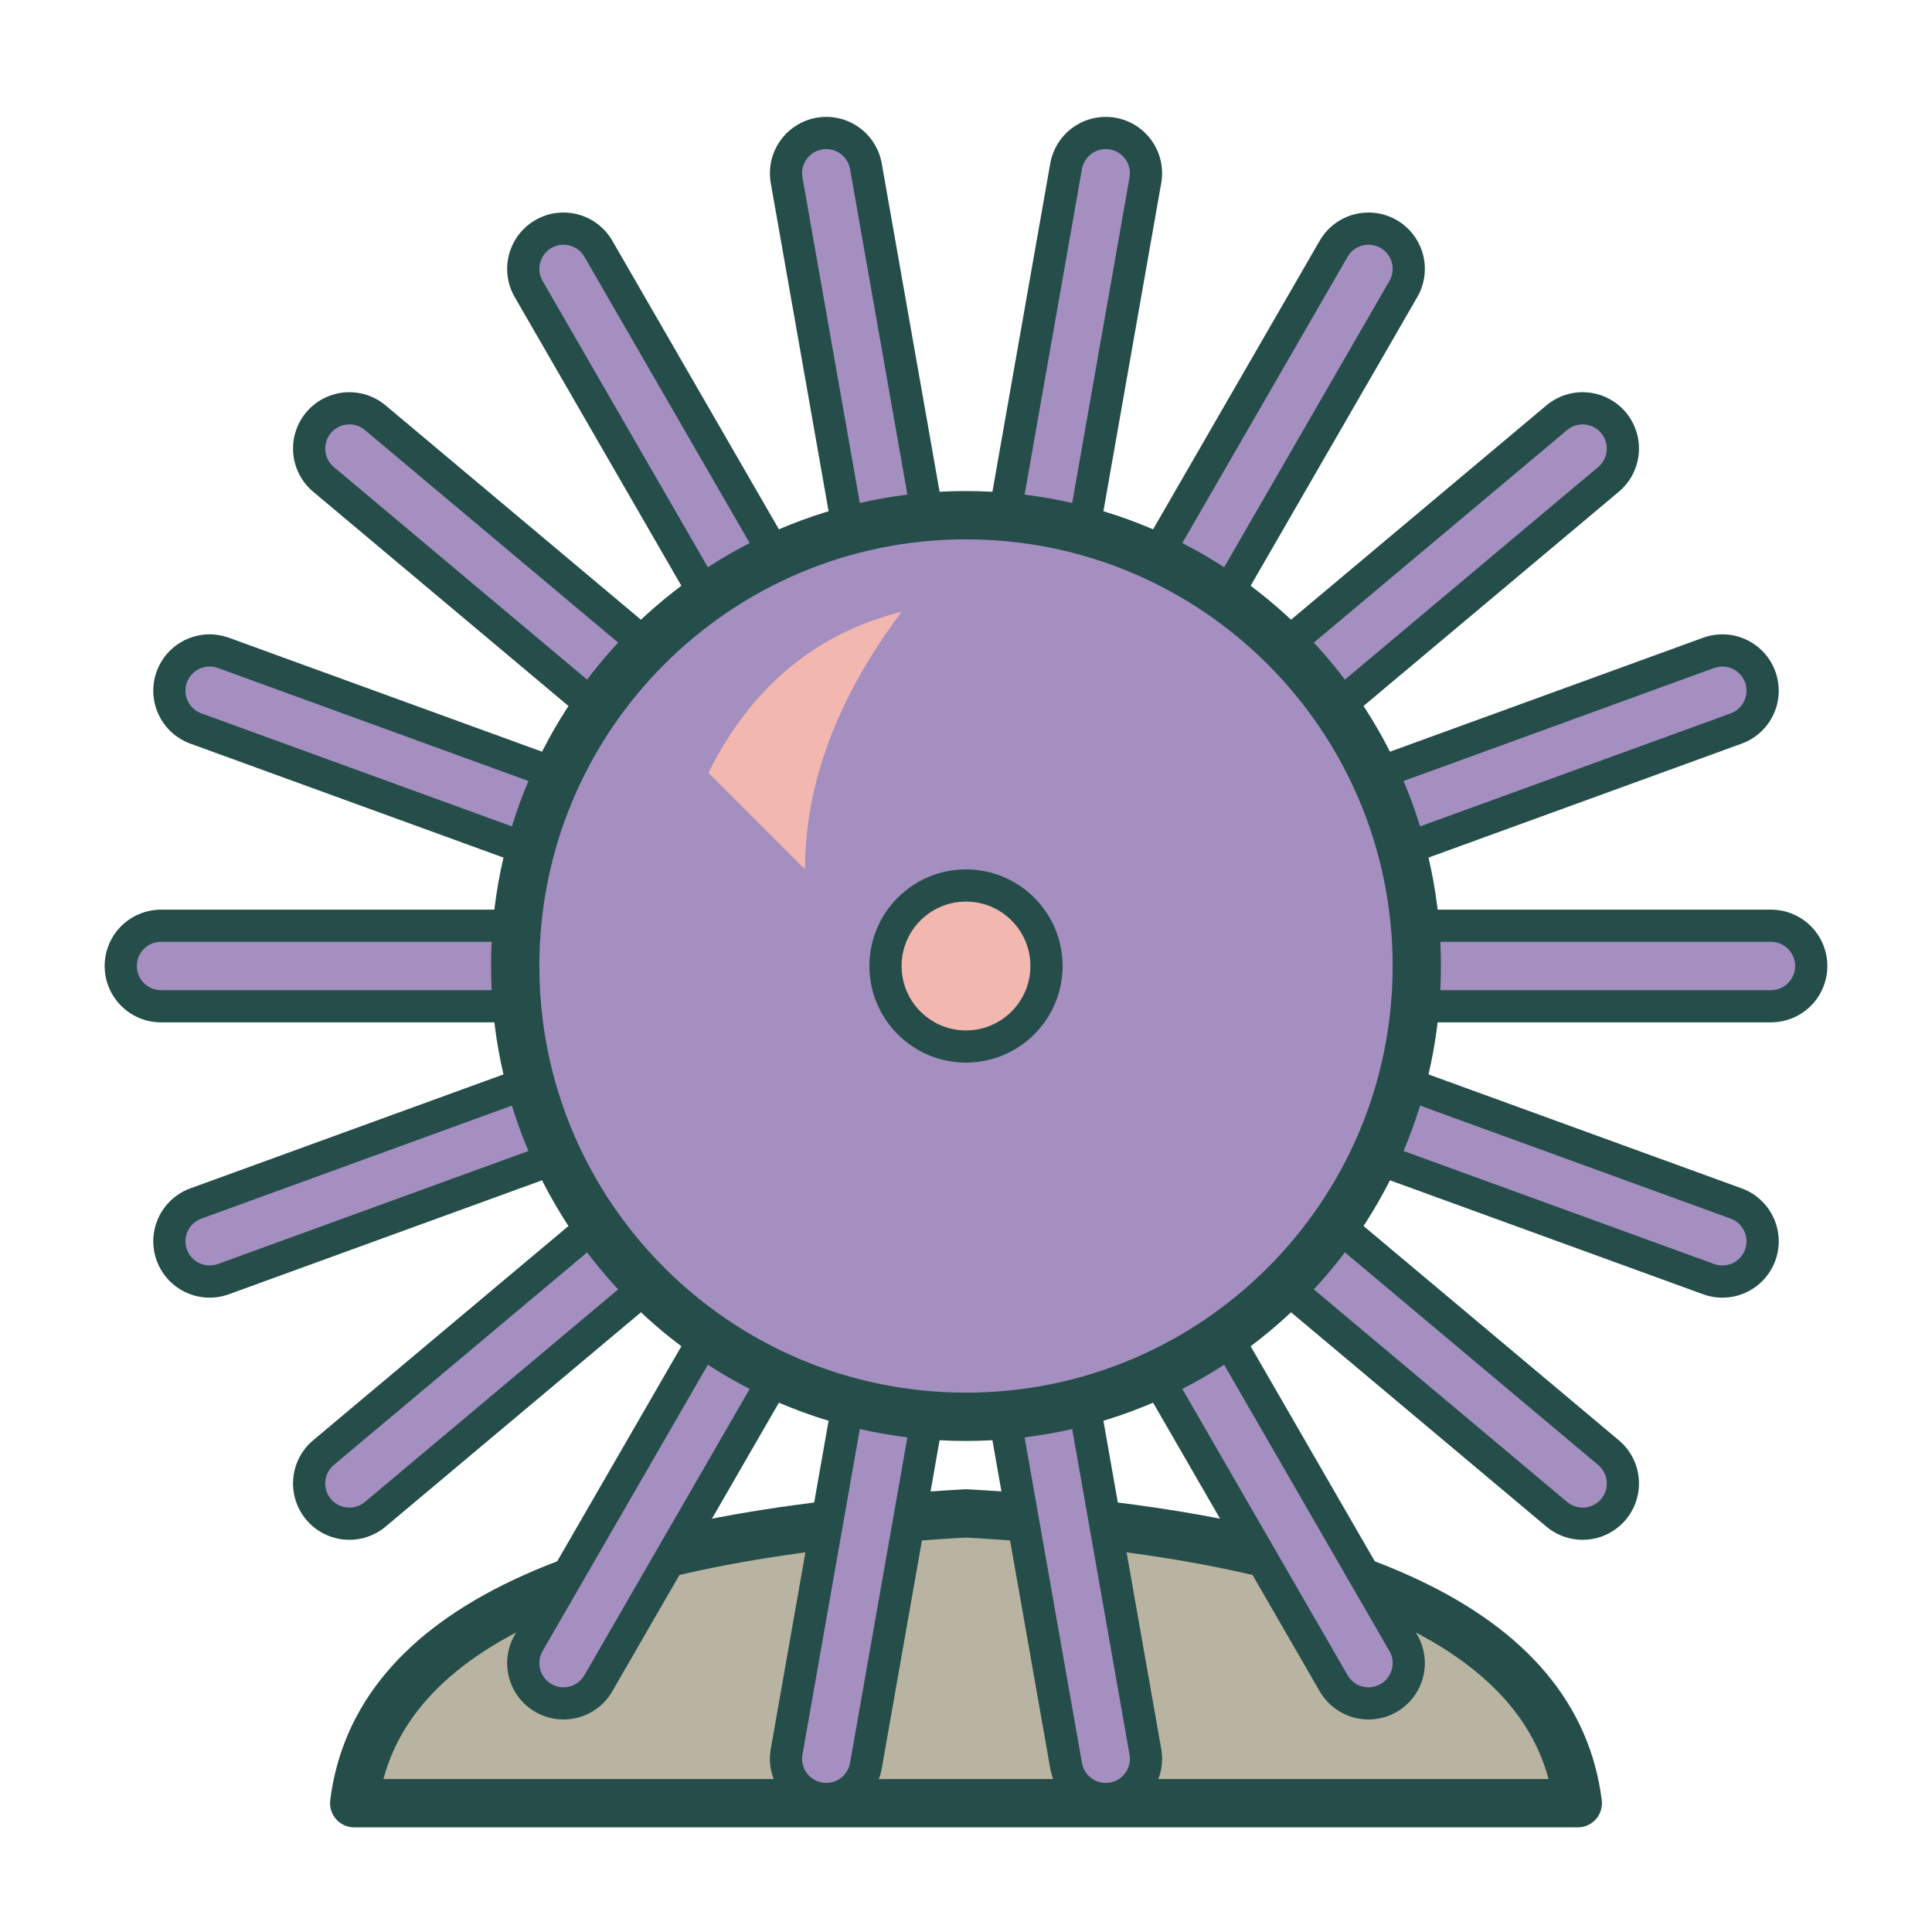
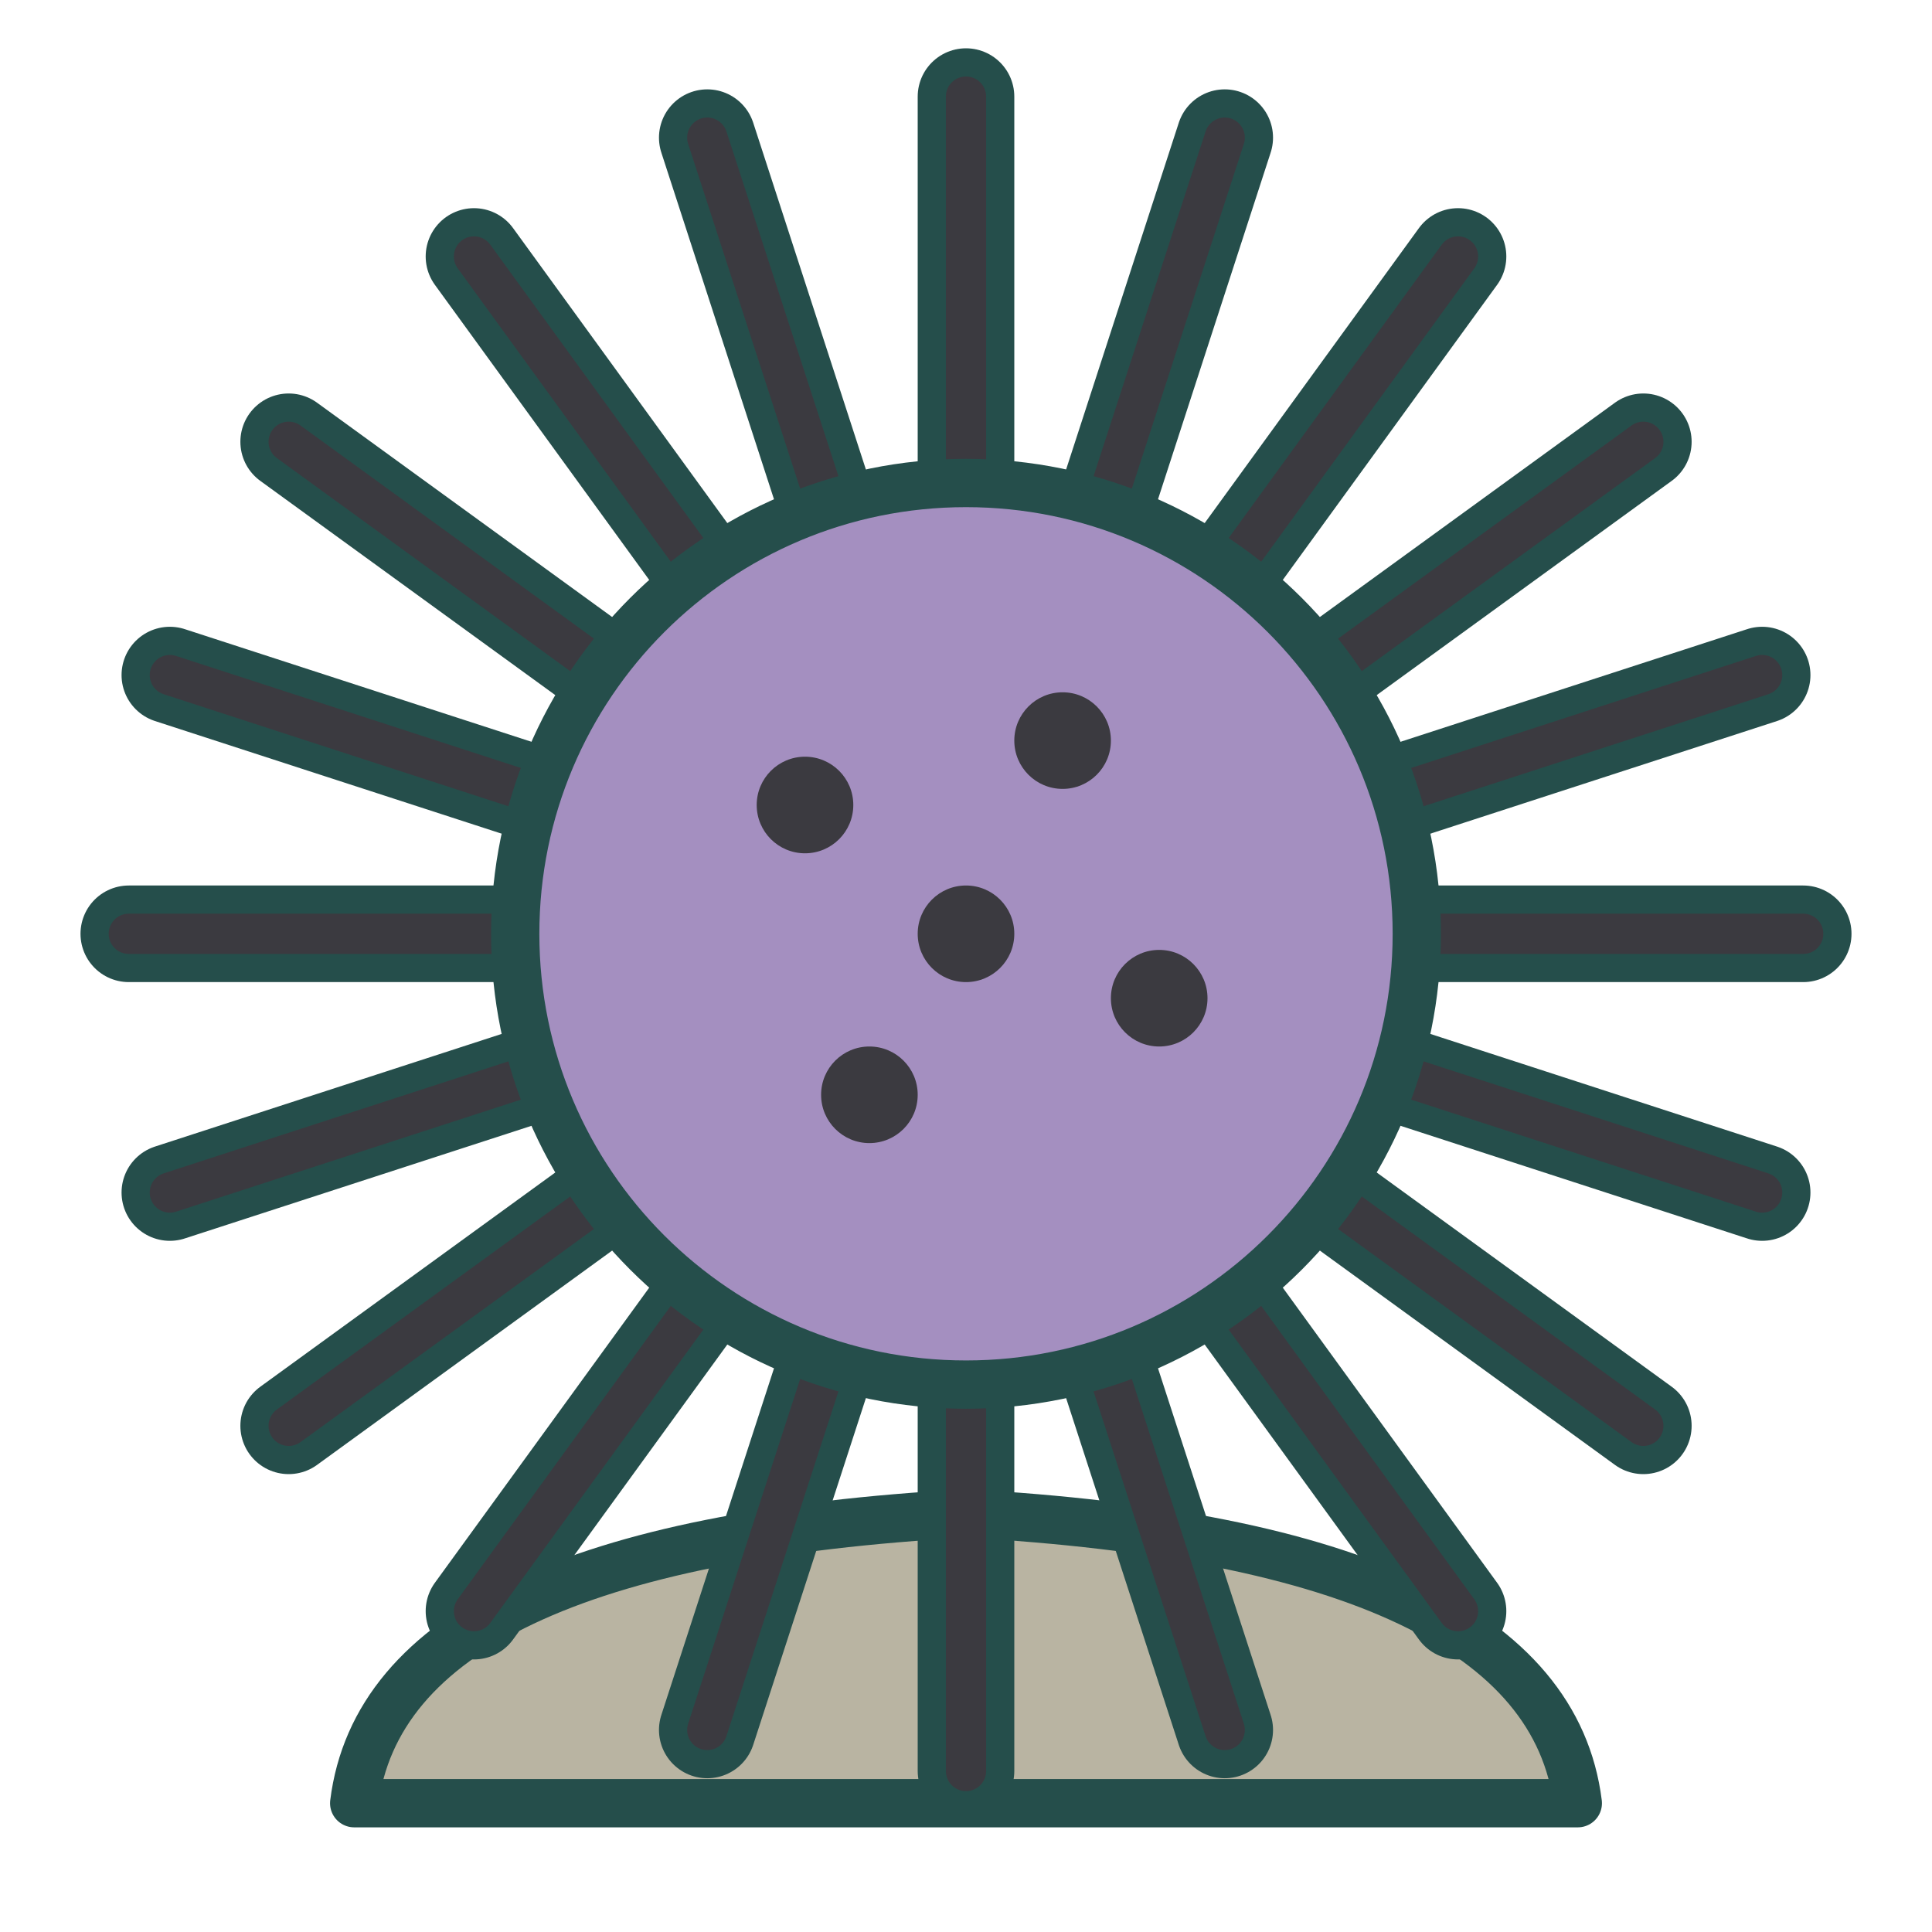
<svg xmlns="http://www.w3.org/2000/svg" viewBox="0 0 120 120">
  <g fill="none" stroke="#254E4B" stroke-width="3" stroke-linecap="round" stroke-linejoin="round">
    <path d="M22 112Q24 96 60 94Q96 96 98 112Z" fill="#B9B4A2" />
-     <path d="M84 60L110 60" stroke="#254E4B" stroke-width="7" />
-     <path d="M84 60L110 60" stroke="#A48FC0" stroke-width="3" />
-     <path d="M82.55 68.21L106.98 77.1" stroke="#254E4B" stroke-width="7" />
-     <path d="M82.55 68.21L106.98 77.1" stroke="#A48FC0" stroke-width="3" />
-     <path d="M78.39 75.43L98.3 92.14" stroke="#254E4B" stroke-width="7" />
-     <path d="M78.39 75.43L98.3 92.14" stroke="#A48FC0" stroke-width="3" />
-     <path d="M72 80.78L85 103.3" stroke="#254E4B" stroke-width="7" />
-     <path d="M72 80.78L85 103.3" stroke="#A48FC0" stroke-width="3" />
-     <path d="M64.17 83.64L68.68 109.24" stroke="#254E4B" stroke-width="7" />
-     <path d="M64.17 83.64L68.68 109.24" stroke="#A48FC0" stroke-width="3" />
-     <path d="M55.83 83.64L51.32 109.24" stroke="#254E4B" stroke-width="7" />
-     <path d="M55.83 83.64L51.32 109.24" stroke="#A48FC0" stroke-width="3" />
-     <path d="M48 80.78L35 103.3" stroke="#254E4B" stroke-width="7" />
-     <path d="M48 80.78L35 103.3" stroke="#A48FC0" stroke-width="3" />
-     <path d="M41.61 75.43L21.7 92.14" stroke="#254E4B" stroke-width="7" />
-     <path d="M41.61 75.43L21.7 92.14" stroke="#A48FC0" stroke-width="3" />
-     <path d="M37.45 68.21L13.02 77.1" stroke="#254E4B" stroke-width="7" />
-     <path d="M37.45 68.21L13.02 77.1" stroke="#A48FC0" stroke-width="3" />
-     <path d="M36 60L10 60" stroke="#254E4B" stroke-width="7" />
-     <path d="M36 60L10 60" stroke="#A48FC0" stroke-width="3" />
-     <path d="M37.45 51.79L13.02 42.9" stroke="#254E4B" stroke-width="7" />
-     <path d="M37.45 51.79L13.02 42.9" stroke="#A48FC0" stroke-width="3" />
-     <path d="M41.61 44.57L21.7 27.86" stroke="#254E4B" stroke-width="7" />
-     <path d="M41.61 44.57L21.7 27.86" stroke="#A48FC0" stroke-width="3" />
-     <path d="M48 39.22L35 16.7" stroke="#254E4B" stroke-width="7" />
-     <path d="M48 39.22L35 16.7" stroke="#A48FC0" stroke-width="3" />
-     <path d="M55.83 36.36L51.32 10.76" stroke="#254E4B" stroke-width="7" />
-     <path d="M55.83 36.36L51.32 10.76" stroke="#A48FC0" stroke-width="3" />
-     <path d="M64.17 36.36L68.68 10.76" stroke="#254E4B" stroke-width="7" />
-     <path d="M64.17 36.36L68.68 10.76" stroke="#A48FC0" stroke-width="3" />
-     <path d="M72 39.22L85 16.7" stroke="#254E4B" stroke-width="7" />
-     <path d="M72 39.22L85 16.7" stroke="#A48FC0" stroke-width="3" />
-     <path d="M78.39 44.57L98.3 27.86" stroke="#254E4B" stroke-width="7" />
-     <path d="M78.39 44.57L98.3 27.86" stroke="#A48FC0" stroke-width="3" />
-     <path d="M82.55 51.79L106.98 42.9" stroke="#254E4B" stroke-width="7" />
-     <path d="M82.55 51.79L106.98 42.9" stroke="#A48FC0" stroke-width="3" />
-     <circle cx="60" cy="60" r="28" fill="#A48FC0" />
-     <circle cx="60" cy="60" r="5" fill="#F2B8B0" stroke-width="2" />
-     <path d="M44 48Q48 40 56 38Q50 46 50 54Z" fill="#F2B8B0" stroke="none" />
+     <path d="M84 58L112 58" stroke="#254E4B" stroke-width="6" />
+     <path d="M84 58L112 58" stroke="#3B3A40" stroke-width="2.5" />
+     <path d="M82.83 65.42L109.45 74.07" stroke="#254E4B" stroke-width="6" />
+     <path d="M82.83 65.42L109.45 74.07" stroke="#3B3A40" stroke-width="2.5" />
+     <path d="M79.42 72.11L102.07 88.56" stroke="#254E4B" stroke-width="6" />
+     <path d="M79.42 72.11L102.07 88.56" stroke="#3B3A40" stroke-width="2.5" />
+     <path d="M74.11 77.42L90.56 100.07" stroke="#254E4B" stroke-width="6" />
+     <path d="M74.11 77.42L90.56 100.07" stroke="#3B3A40" stroke-width="2.5" />
+     <path d="M67.42 80.83L76.07 107.45" stroke="#254E4B" stroke-width="6" />
+     <path d="M67.42 80.83L76.07 107.45" stroke="#3B3A40" stroke-width="2.5" />
+     <path d="M60 82L60 110" stroke="#254E4B" stroke-width="6" />
+     <path d="M60 82L60 110" stroke="#3B3A40" stroke-width="2.5" />
+     <path d="M52.58 80.83L43.93 107.45" stroke="#254E4B" stroke-width="6" />
+     <path d="M52.58 80.83L43.93 107.45" stroke="#3B3A40" stroke-width="2.5" />
+     <path d="M45.89 77.42L29.44 100.07" stroke="#254E4B" stroke-width="6" />
+     <path d="M45.89 77.42L29.44 100.07" stroke="#3B3A40" stroke-width="2.5" />
+     <path d="M40.58 72.11L17.93 88.56" stroke="#254E4B" stroke-width="6" />
+     <path d="M40.58 72.11L17.93 88.56" stroke="#3B3A40" stroke-width="2.5" />
+     <path d="M37.17 65.42L10.55 74.07" stroke="#254E4B" stroke-width="6" />
+     <path d="M37.17 65.42L10.55 74.07" stroke="#3B3A40" stroke-width="2.5" />
+     <path d="M36 58L8 58" stroke="#254E4B" stroke-width="6" />
+     <path d="M36 58L8 58" stroke="#3B3A40" stroke-width="2.5" />
+     <path d="M37.17 50.58L10.55 41.93" stroke="#254E4B" stroke-width="6" />
+     <path d="M37.17 50.58L10.55 41.93" stroke="#3B3A40" stroke-width="2.5" />
+     <path d="M40.58 43.89L17.93 27.44" stroke="#254E4B" stroke-width="6" />
+     <path d="M40.58 43.89L17.93 27.44" stroke="#3B3A40" stroke-width="2.5" />
+     <path d="M45.89 38.58L29.44 15.93" stroke="#254E4B" stroke-width="6" />
+     <path d="M45.89 38.58L29.44 15.93" stroke="#3B3A40" stroke-width="2.5" />
+     <path d="M52.58 35.17L43.93 8.55" stroke="#254E4B" stroke-width="6" />
+     <path d="M52.58 35.17L43.93 8.55" stroke="#3B3A40" stroke-width="2.5" />
+     <path d="M60 34L60 6" stroke="#254E4B" stroke-width="6" />
+     <path d="M60 34L60 6" stroke="#3B3A40" stroke-width="2.5" />
+     <path d="M67.42 35.17L76.07 8.55" stroke="#254E4B" stroke-width="6" />
+     <path d="M67.42 35.17L76.07 8.55" stroke="#3B3A40" stroke-width="2.5" />
+     <path d="M74.11 38.58L90.56 15.93" stroke="#254E4B" stroke-width="6" />
+     <path d="M74.11 38.58L90.56 15.93" stroke="#3B3A40" stroke-width="2.5" />
+     <path d="M79.42 43.89L102.07 27.44" stroke="#254E4B" stroke-width="6" />
+     <path d="M79.42 43.89L102.07 27.44" stroke="#3B3A40" stroke-width="2.5" />
+     <path d="M82.83 50.58L109.45 41.93" stroke="#254E4B" stroke-width="6" />
+     <path d="M82.83 50.58L109.45 41.93" stroke="#3B3A40" stroke-width="2.5" />
+     <circle cx="60" cy="58" r="28" fill="#A48FC0" />
+     <circle cx="50" cy="50" r="3" fill="#3B3A40" stroke="none" />
+     <circle cx="66" cy="46" r="3" fill="#3B3A40" stroke="none" />
+     <circle cx="72" cy="62" r="3" fill="#3B3A40" stroke="none" />
+     <circle cx="54" cy="68" r="3" fill="#3B3A40" stroke="none" />
+     <circle cx="60" cy="58" r="3" fill="#3B3A40" stroke="none" />
  </g>
</svg>
